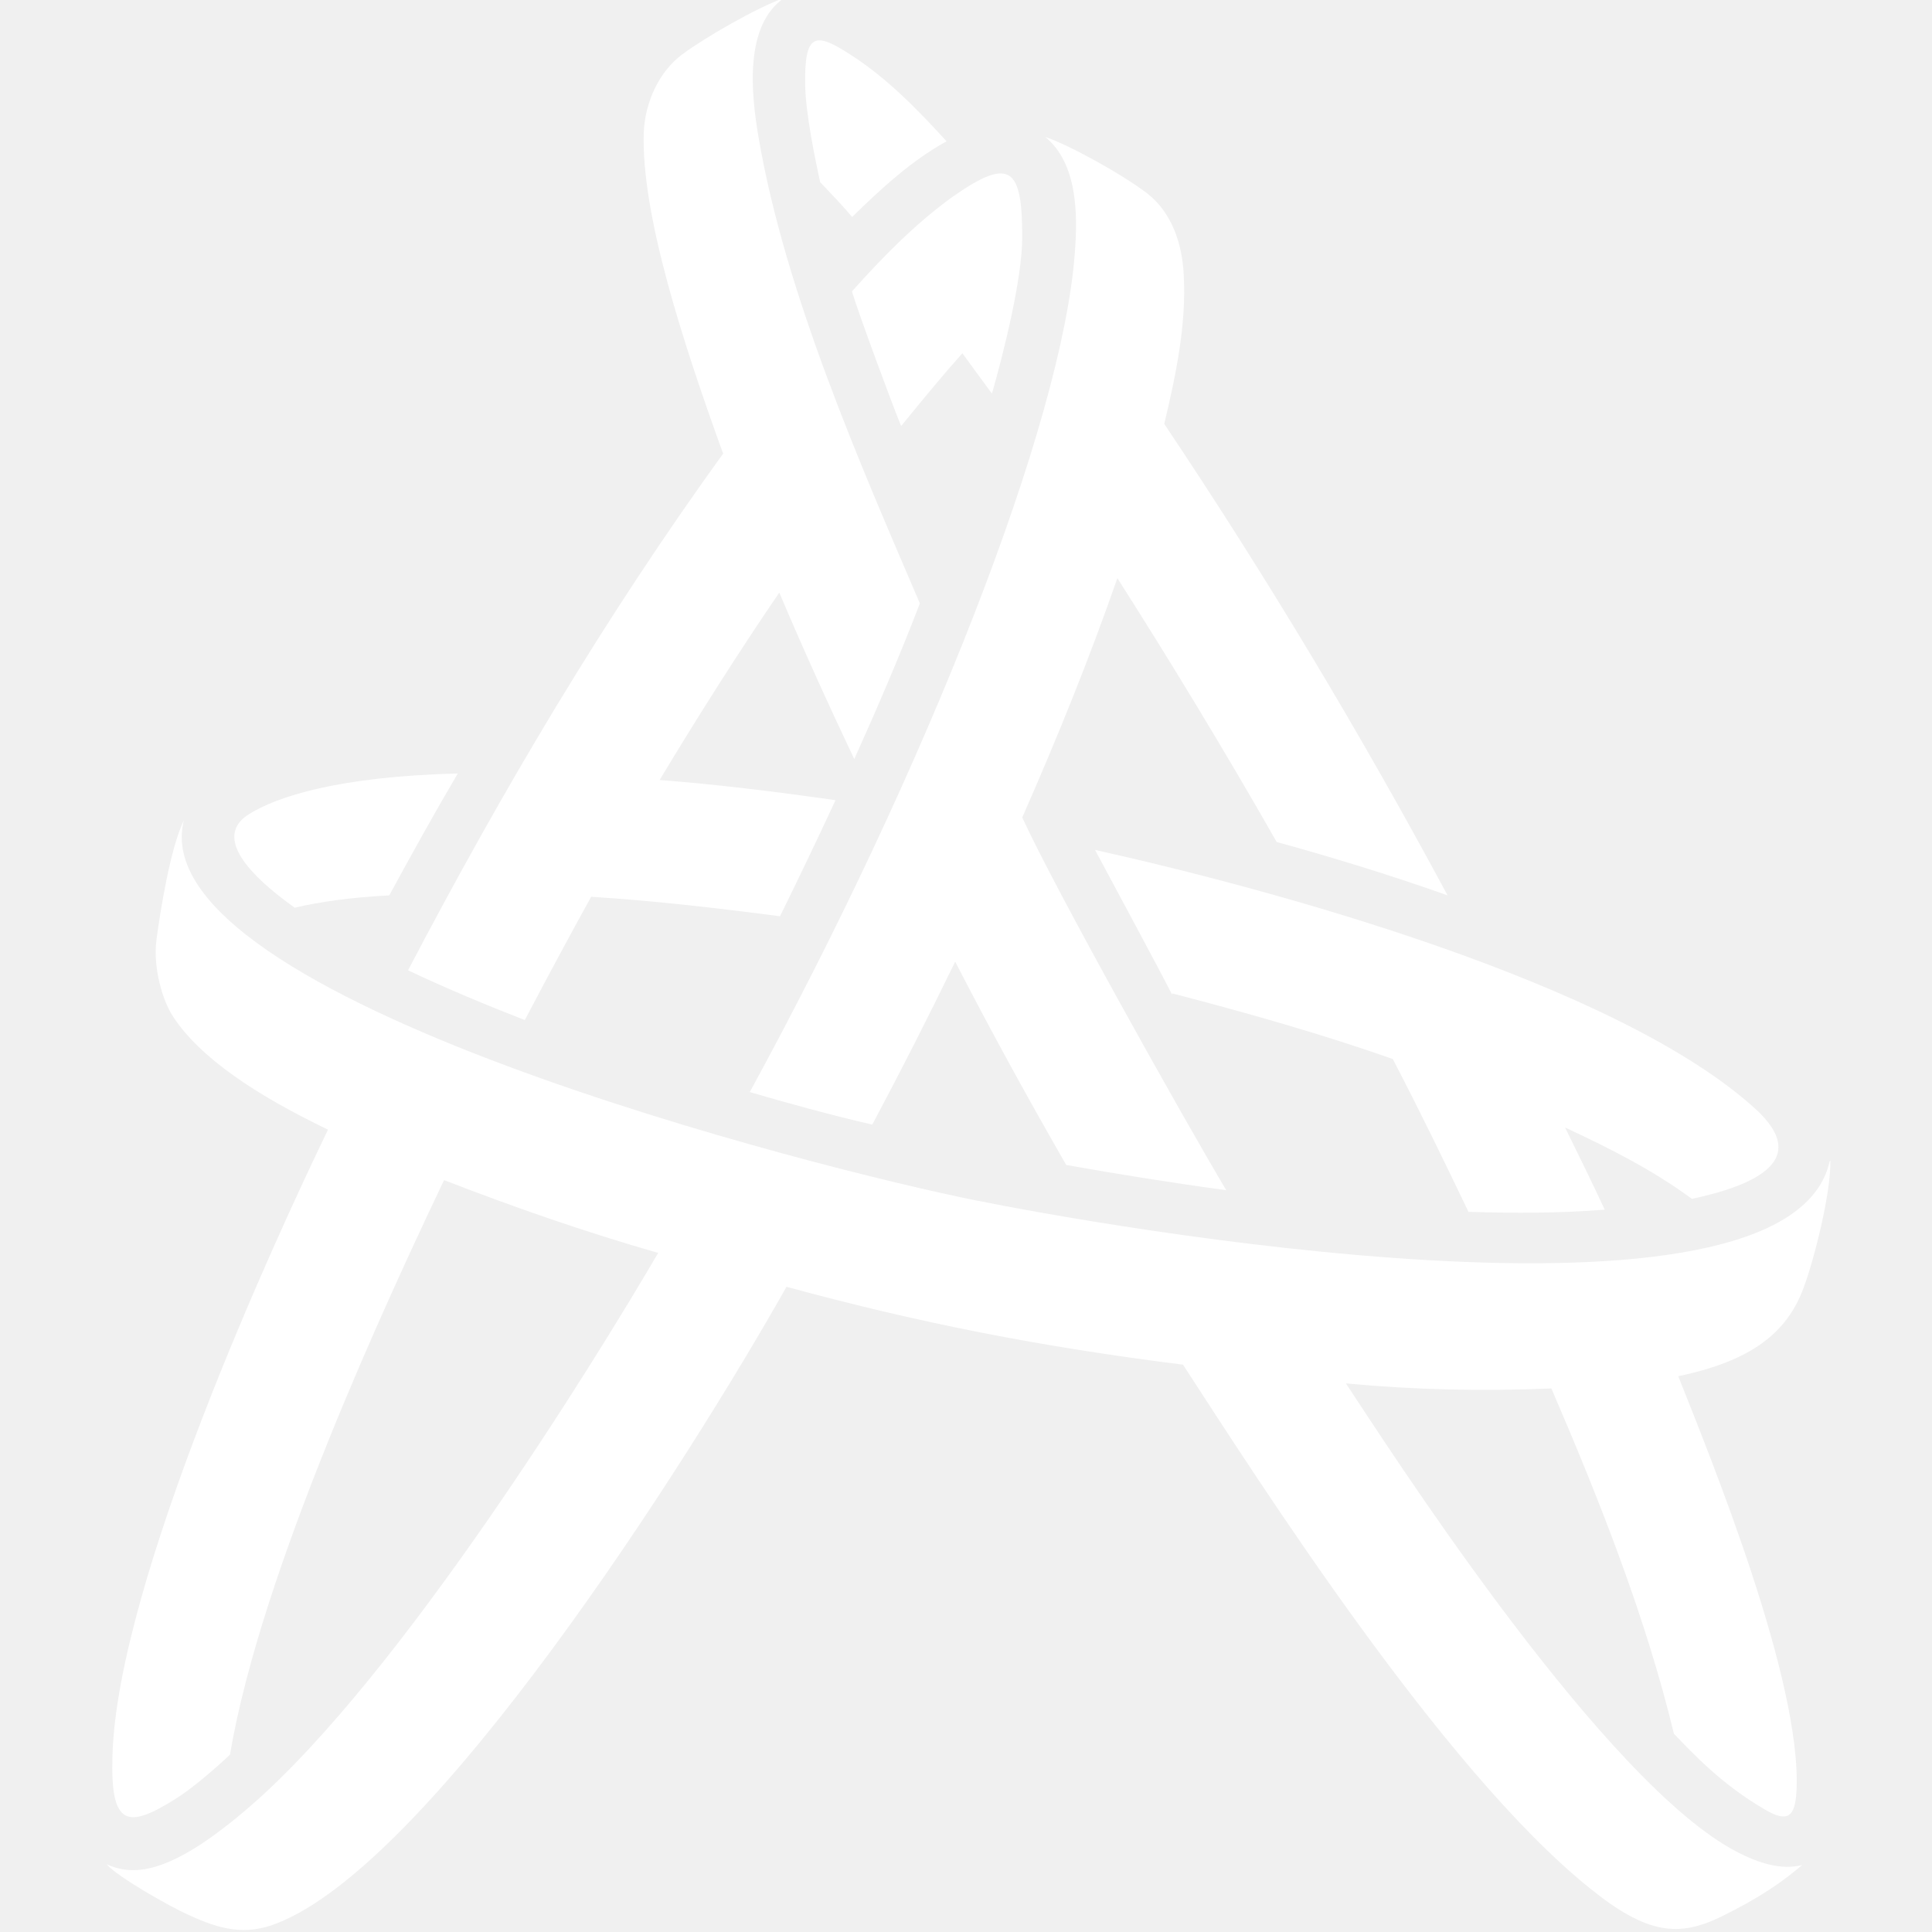
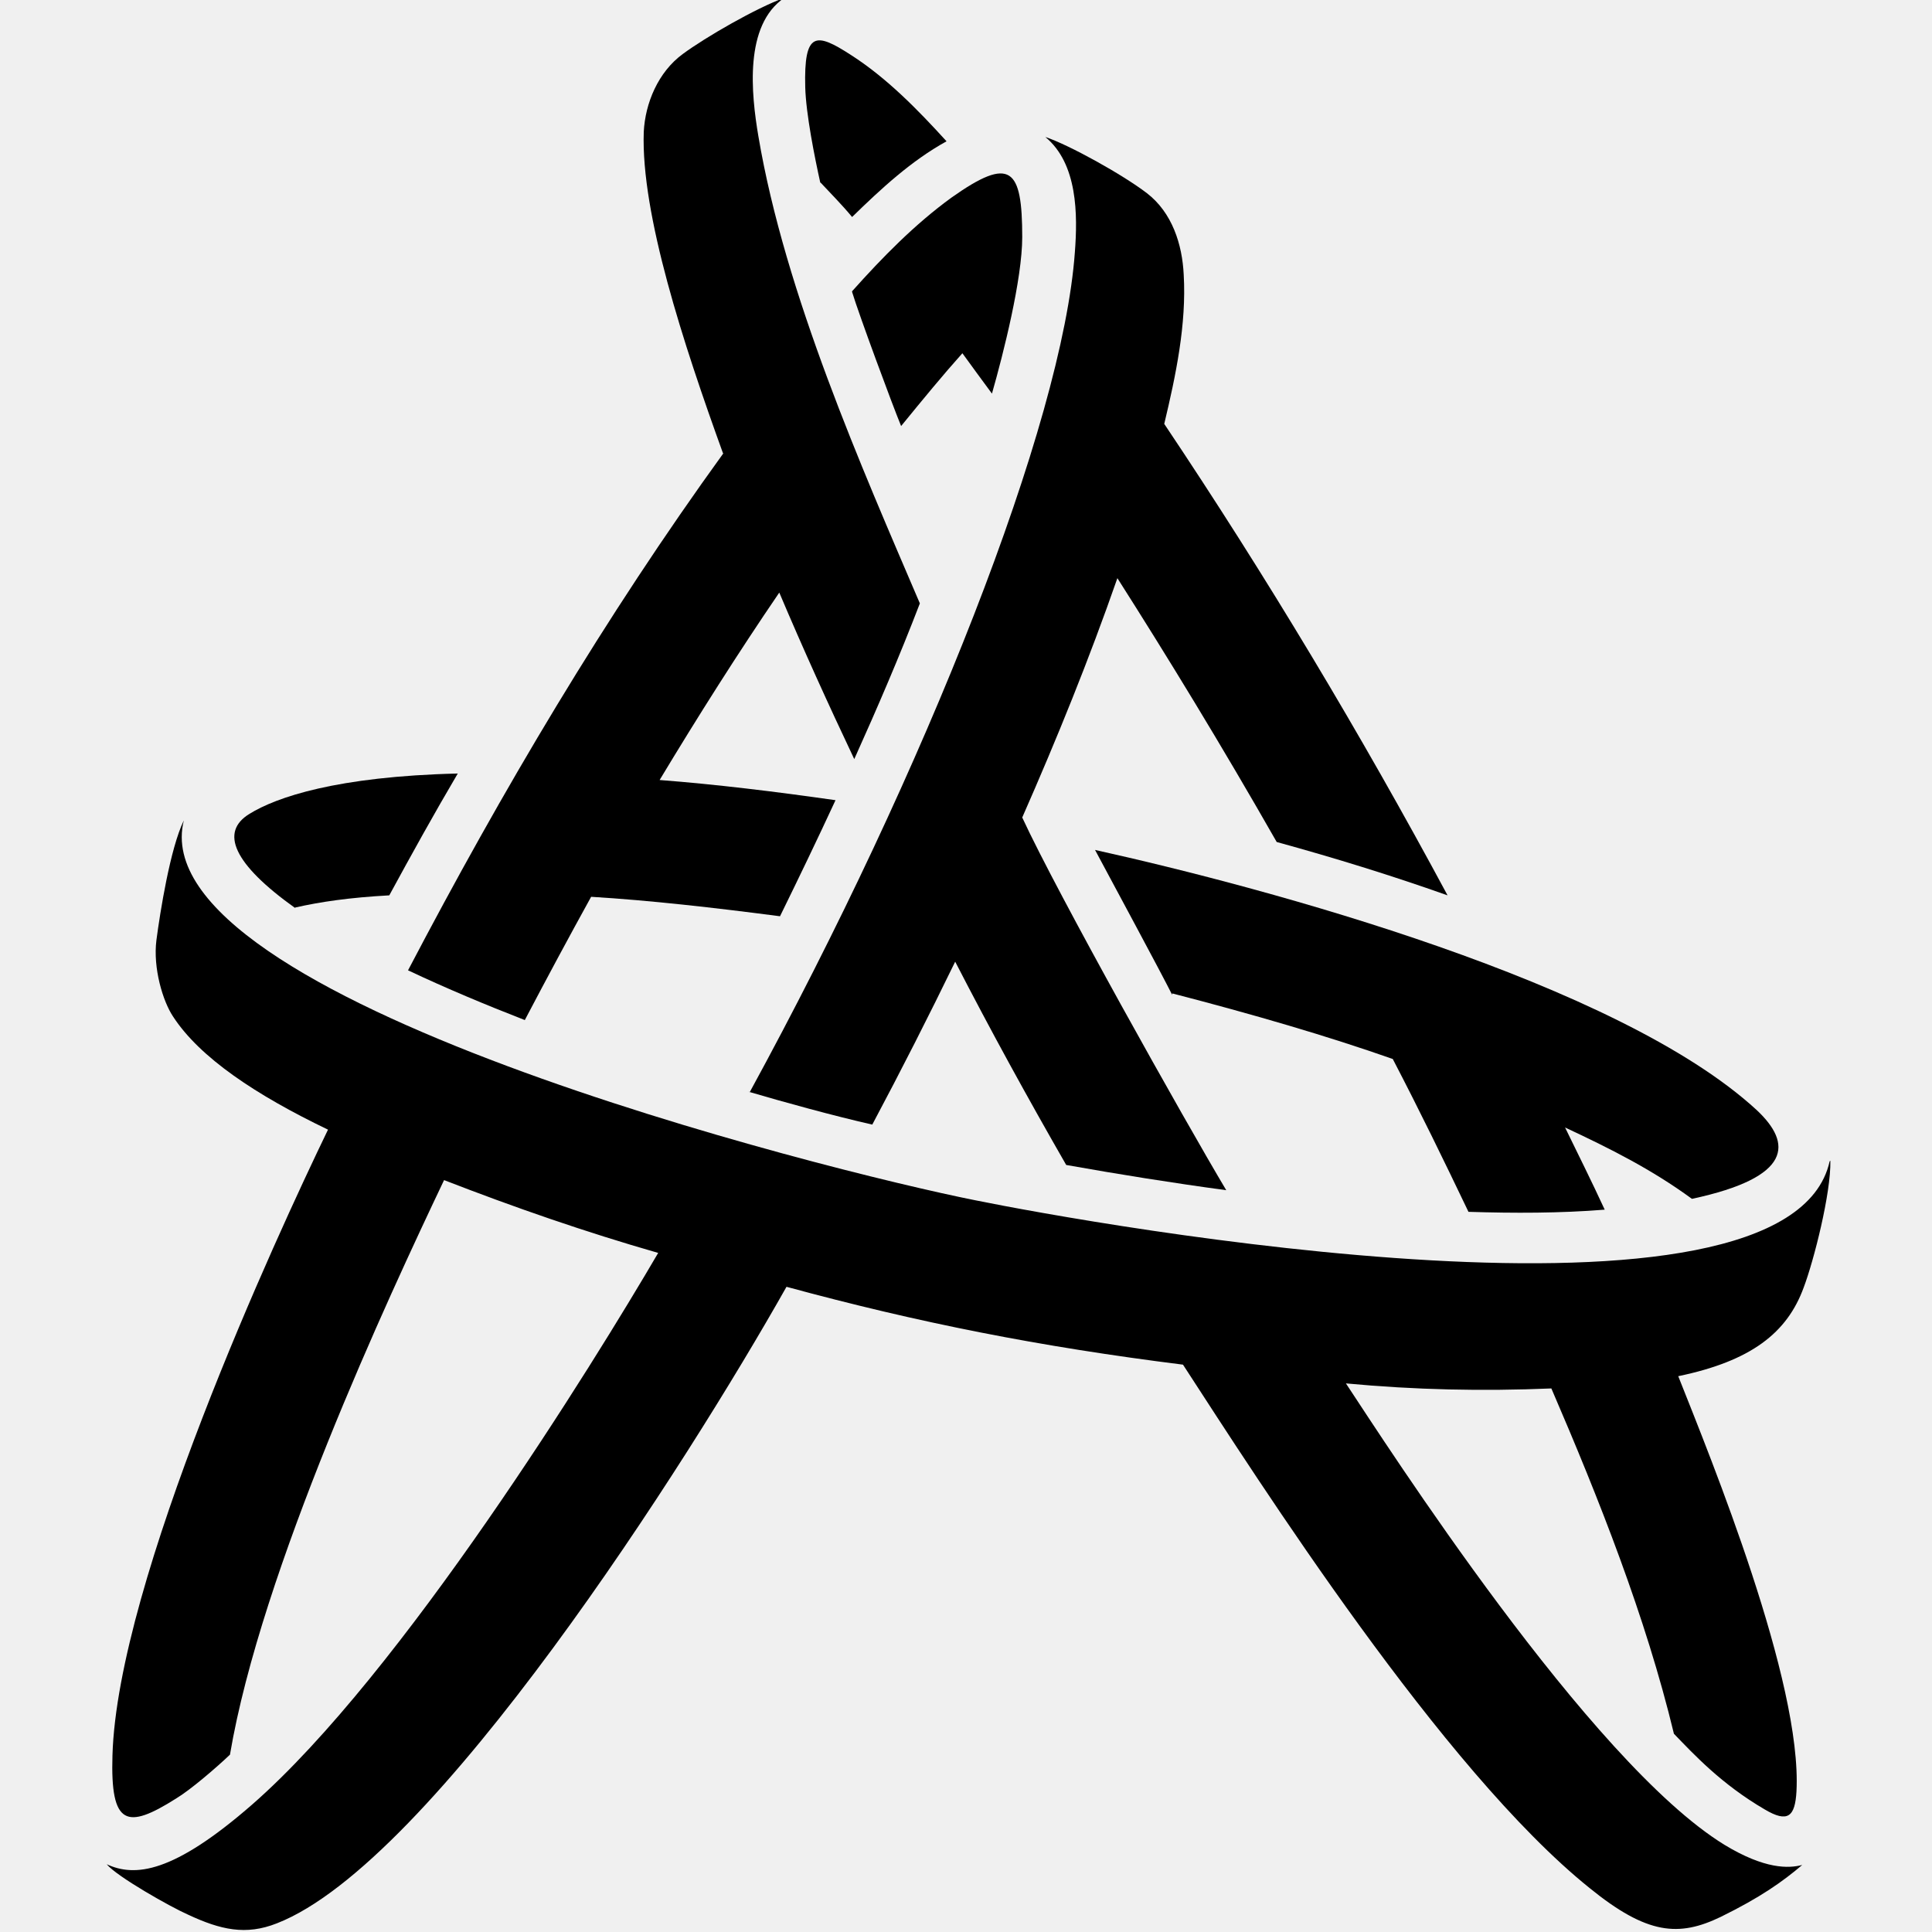
<svg xmlns="http://www.w3.org/2000/svg" id="Layer_1" version="1.1" viewBox="0 0 268 268">
  <defs>
    <style>
      @media (prefers-color-scheme: light) {
        .st0 {
-           fill: #000 !important;
+           fill: #000;
        }
      }

-       .st0 {
-         fill: #fff;
+       @media (prefers-color-scheme: dark) {
+         .st0 {
+           fill: #fff;
+         }
      }
    </style>
  </defs>
  <path class="st0" d="M162.6,137.8c11.2,2.9,21.5,5.9,30.6,9.1,3.8,7.3,7.1,14.1,10.5,21.2,6.3.2,12.7.2,18.9-.3-1.8-3.9-3.6-7.5-5.5-11.4,6.2,2.9,12,5.8,17.6,9.9,14-3,13.9-7.7,9-12.3-19.2-17.7-67.9-30.8-91.8-36.1,2.4,4.5,9.1,16.9,10.7,20.1" />
  <path class="st0" d="M40.9,125.9c3.5-.8,7.6-1.4,13.1-1.7,3.1-5.7,6.2-11.3,9.5-16.9-16.8.4-25.2,3.3-28.9,5.6-4.1,2.5-2.3,6.9,6.4,13.1" />
  <path class="st0" d="M253.8,161.1c-5.8,26.1-102.2,8.7-118.5,5.4-20.6-4.1-116-28-109.8-52.7-1.9,3.9-3.3,12.8-3.8,16.6-.5,3.9.9,8.5,2.3,10.6,3.7,5.7,11.5,10.9,21.5,15.7-7.3,15.1-29.2,62.6-29.9,86.8-.3,9.8,2,10.3,8.8,6,2-1.2,5.5-4.2,7.5-6.1,4.3-25.5,21.9-63.3,29.7-79.7,9.8,3.8,19.6,7.2,29.7,10.1-9,15.4-35.6,58.4-56.3,76.5-11,9.6-16.3,10.1-20.2,8.3,1.4,1.7,8.8,5.9,11.3,7,4.5,2.1,8,2.9,12.3,1.2,21.6-8.4,57-64,70.7-88.3,18.4,5,35.1,8.3,55,10.8,10.6,16.3,36,56.2,56.4,72.6,8,6.5,12.4,6.8,18.2,4,5.5-2.7,8.6-4.9,11.3-7.2-1.9.5-5.2.6-10.8-2.8-18.7-11.5-47-55.7-52.5-64,9.6.9,18.9,1.1,28.5.7,6.6,15.3,13.1,31.7,17,47.9,2.8,2.9,6.6,7,12.6,10.5,3.2,1.9,4.2,1,4.4-2.5.8-15.2-11.8-46-16.4-57.6,10.1-2.1,15.1-6,17.4-12.3,1.4-3.7,3.8-13.1,3.7-17.6" />
  <path class="st0" d="M100.4,62.8c-16.5,22.8-30.7,46.8-43.8,71.8,5.3,2.5,10.8,4.8,16.2,6.9,3.1-5.9,6-11.3,9.2-17.1,8.2.5,17,1.5,26.2,2.7,2.6-5.3,5.2-10.7,7.7-16.1-8.4-1.2-16.6-2.2-24.4-2.8,5.3-8.8,10.8-17.5,16.6-26,3.3,7.8,6.8,15.5,10.4,23.1,3.2-7.1,6.3-14.3,9.1-21.6-8-18.7-18.7-42.9-22.4-64.8-1-5.9-2-15.4,3.6-19.2-3.9,1.4-11,5.5-14.1,7.8-3.4,2.5-5.2,6.8-5.4,10.8-.4,11.4,5.5,29.4,11,44.6" />
  <path class="st0" d="M103.7,151.4c5.1,1.5,12,3.4,17.3,4.6,4.1-7.7,7.8-15,11.5-22.6,5,9.7,10,18.8,15.4,28.2,7.3,1.3,14.8,2.5,22.2,3.5-5.9-9.9-23.4-41.1-28.3-51.7,4.8-10.9,9.3-22,13.2-33.2,7,11,14.4,23.1,22.1,36.6,8,2.2,15.8,4.6,23.7,7.4-12.1-22.5-25.1-44.2-39.3-65.4,1.6-6.7,3.1-13.8,2.7-20.7-.2-4.2-1.6-8.6-5.1-11.3-3.4-2.6-10.8-6.7-14.1-7.8,4.5,3.7,4.5,10.8,4.1,16-1.7,23.7-20.6,71.6-45.1,116.5" />
  <path class="st0" d="M118.2,40.5c.9,3,5.6,15.7,6.8,18.6,3.1-3.8,5.9-7.2,8.5-10.1,1.3,1.8,2.7,3.7,4.1,5.6,1.6-5.6,4.2-15.9,4.2-21.7,0-9.6-1.6-11.3-9.8-5.5-5.1,3.7-9.6,8.3-13.8,13" />
  <path class="st0" d="M113.8,25.3c1.4,1.5,2.9,3,4.4,4.8,4-3.9,8.2-7.8,13.1-10.5-4-4.4-8.3-8.8-13.3-12-4.8-3.1-6.5-3.3-6.3,4.5.1,3.7,1.3,9.7,2.1,13.3" />
</svg>
